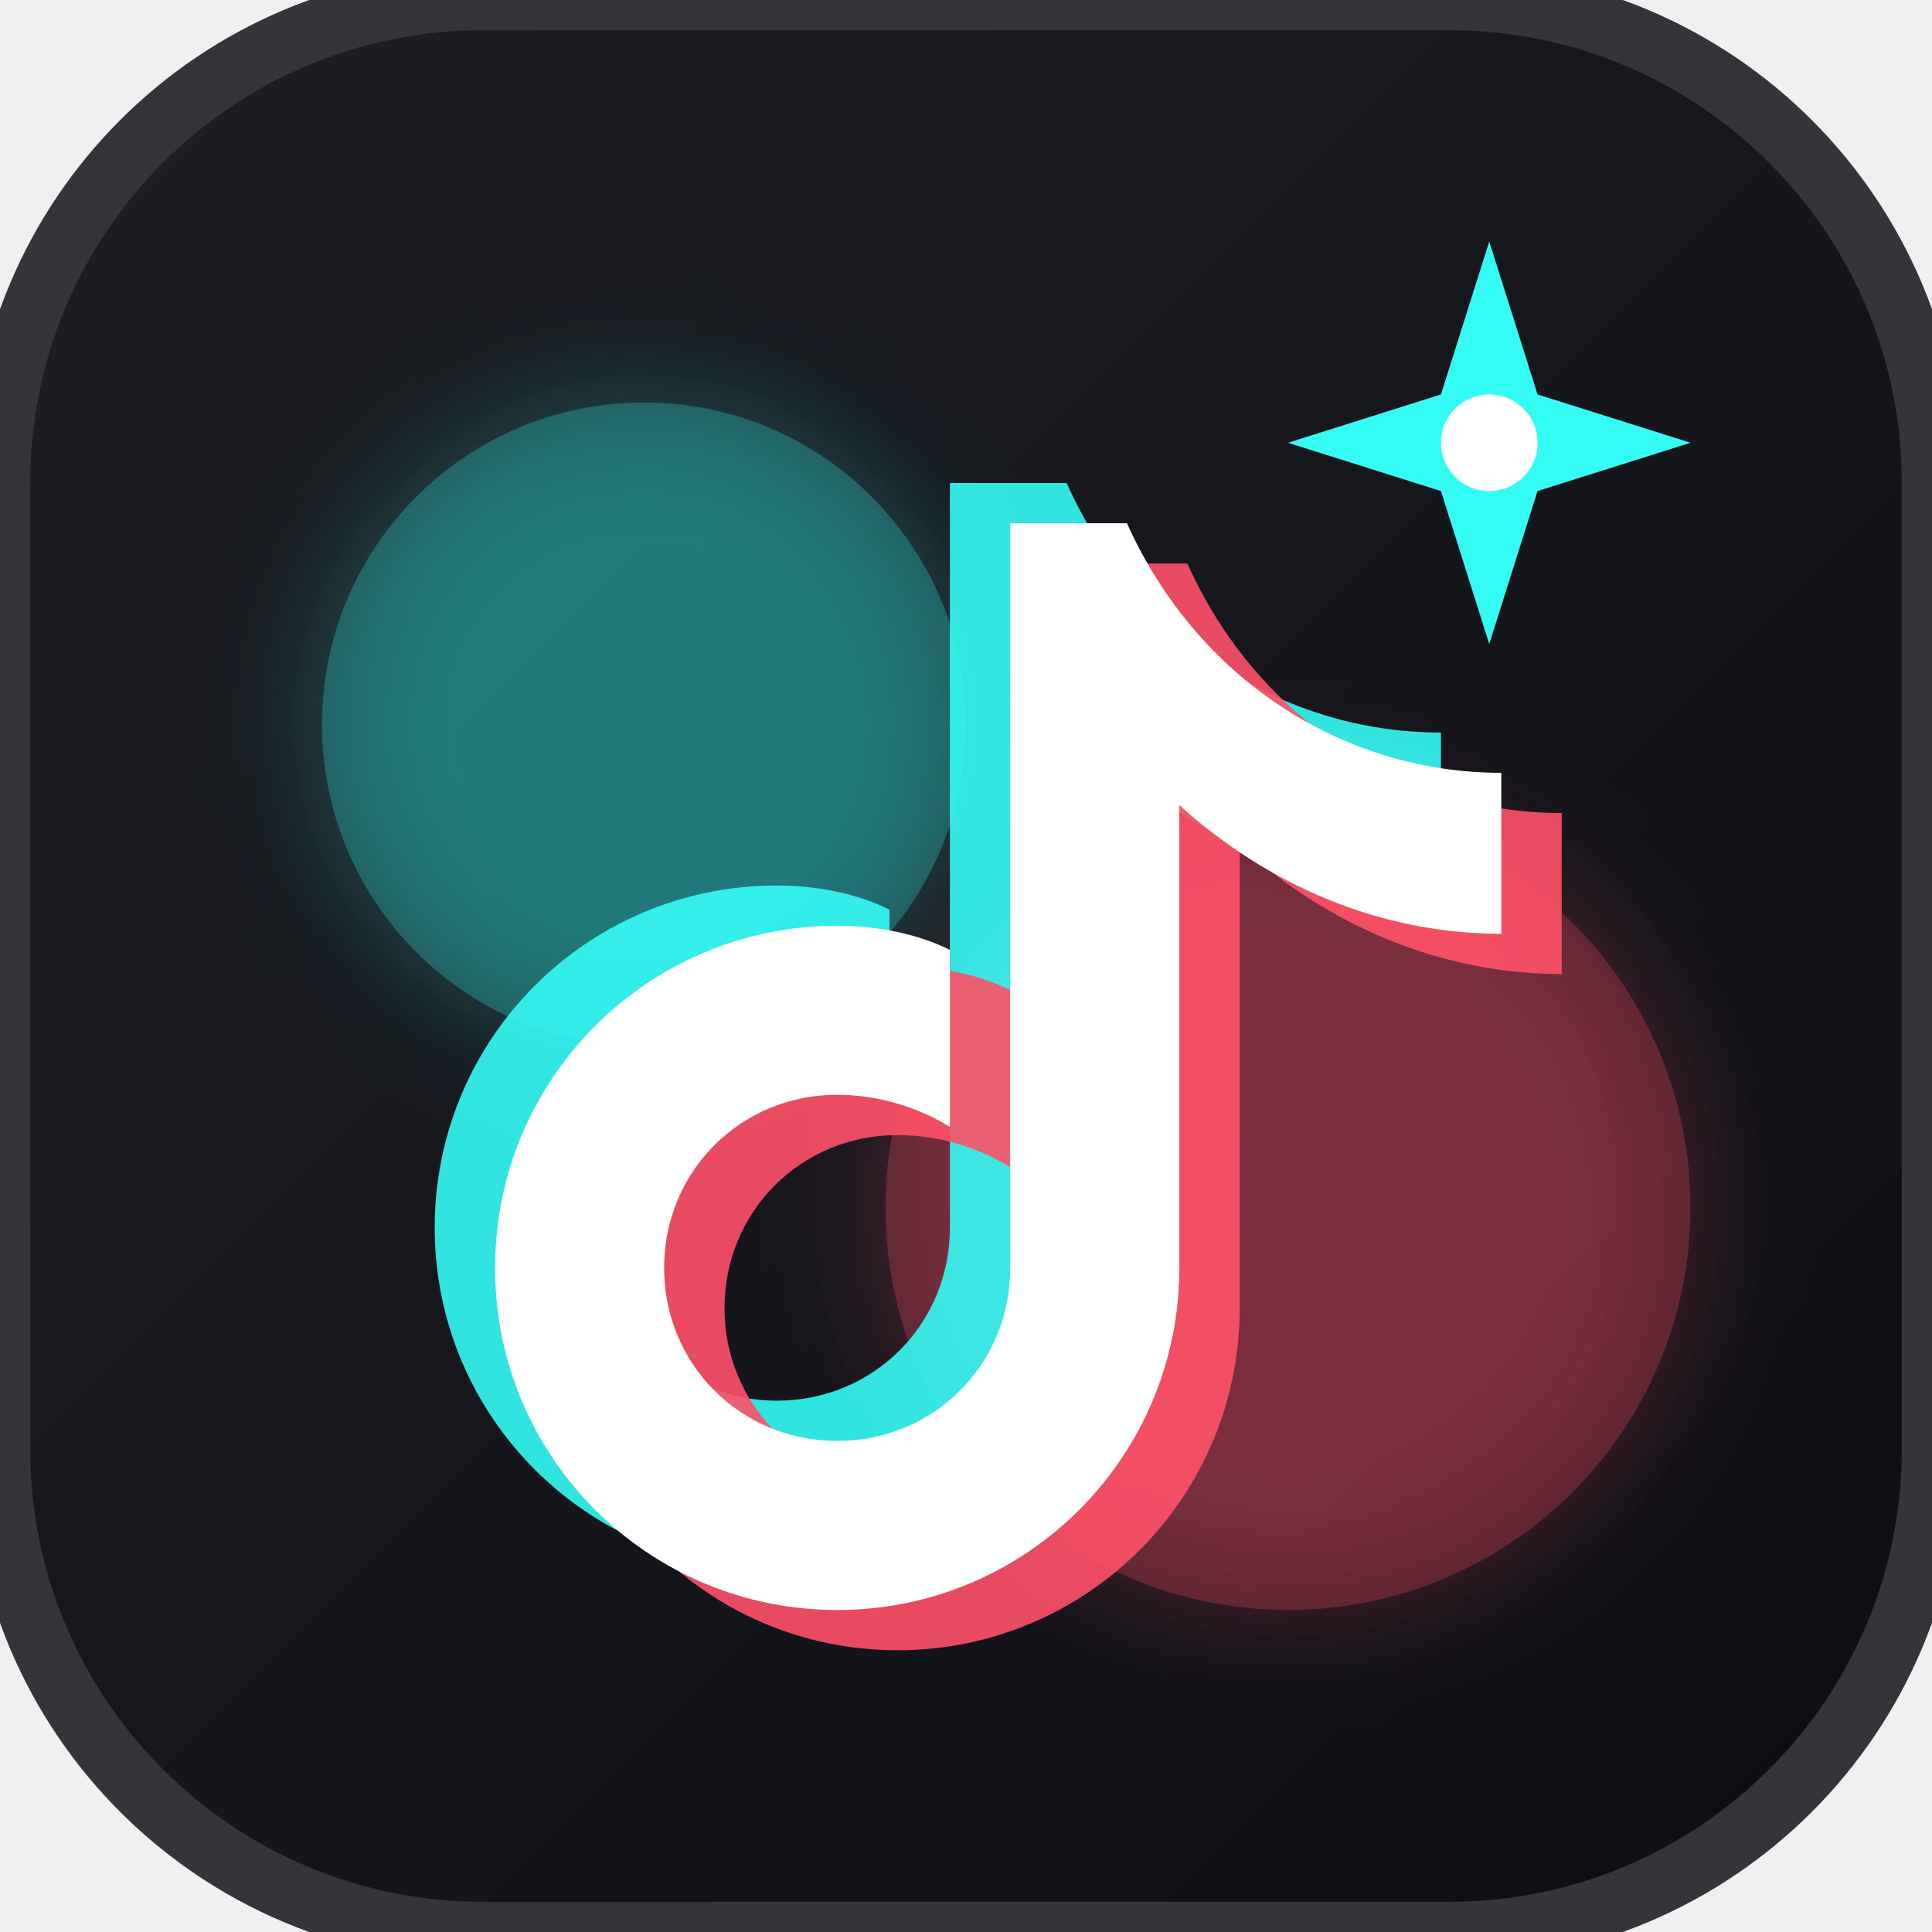
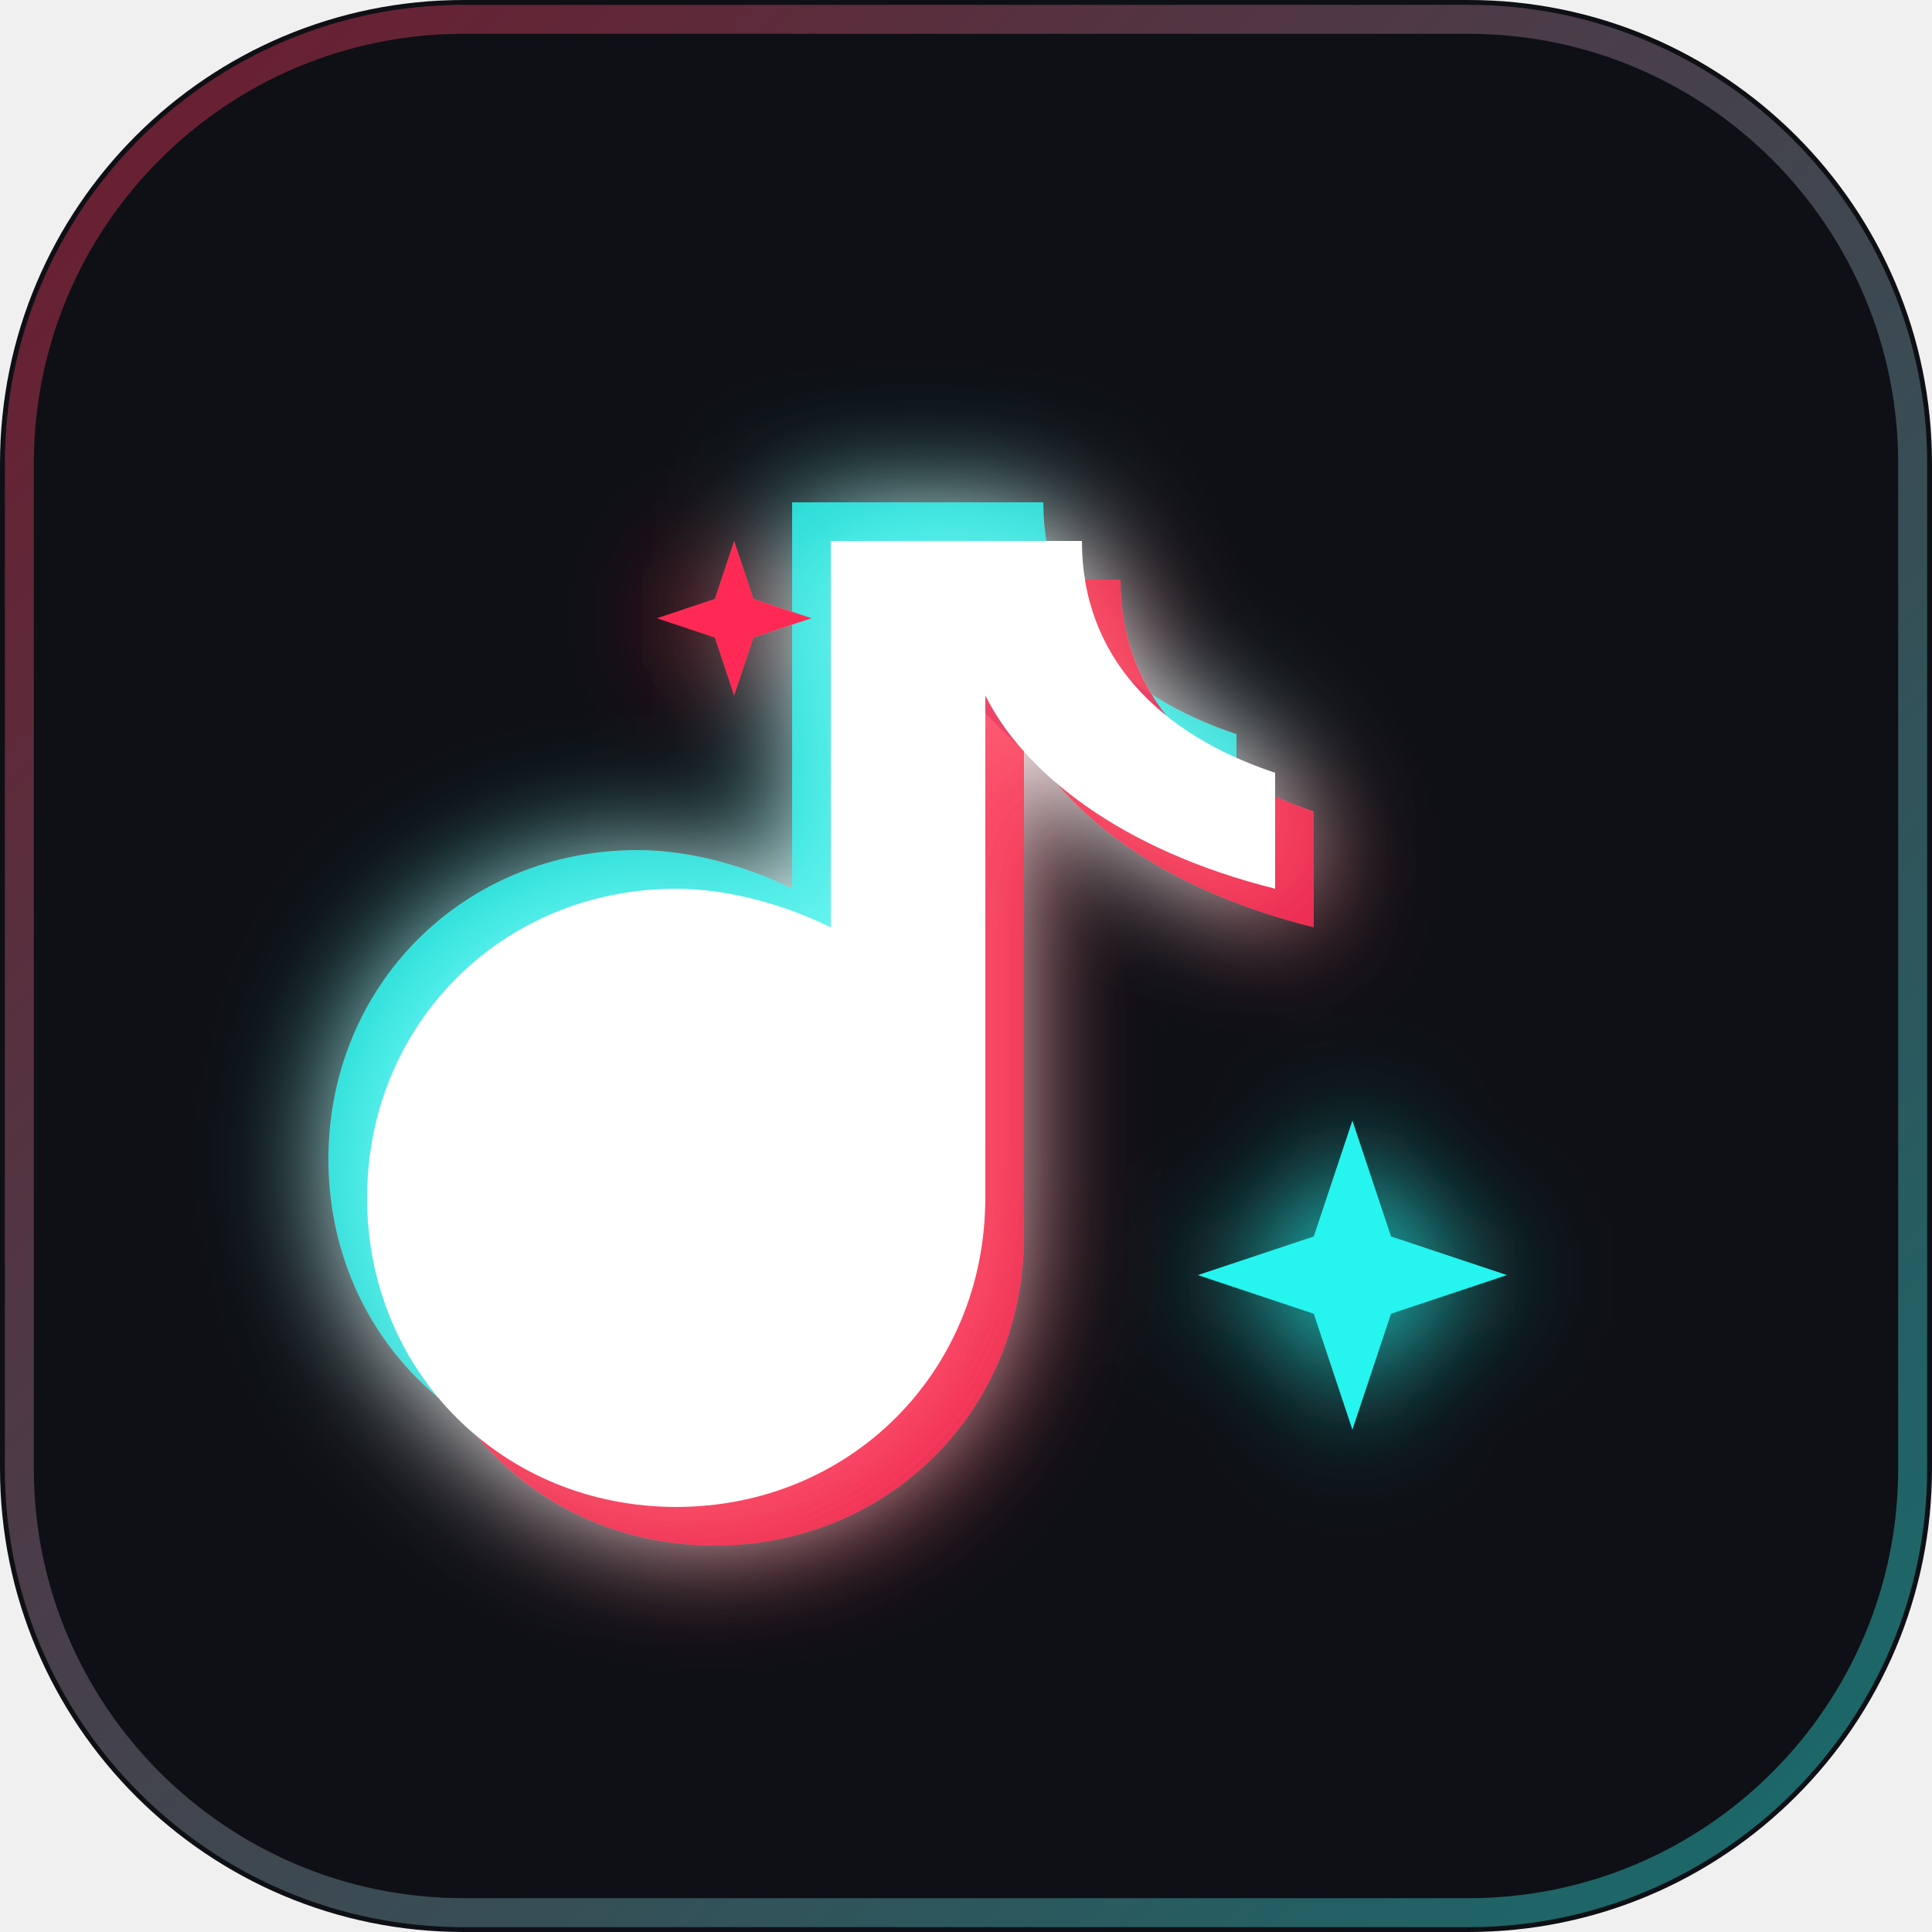
- <svg xmlns="http://www.w3.org/2000/svg" viewBox="0 0 48 48" fill="none">
+ <svg xmlns="http://www.w3.org/2000/svg" viewBox="0 0 100 100" width="100" height="100" fill="none">
  <defs>
-     <linearGradient id="bg-grad-logo" x1="0" y1="0" x2="48" y2="48" gradientUnits="userSpaceOnUse">
-       <stop offset="0%" stop-color="#1e1f25" />
-       <stop offset="100%" stop-color="#0c0e13" />
+     <linearGradient id="tkGrad" x1="0%" y1="0%" x2="100%" y2="100%">
+       <stop offset="0%" stop-color="#FE2C55" />
+       <stop offset="100%" stop-color="#25F4EE" />
    </linearGradient>
-     <filter id="cyber-glow-logo" x="-20%" y="-20%" width="140%" height="140%">
-       <feGaussianBlur stdDeviation="1.5" result="blur" />
-       <feComposite in="SourceGraphic" in2="blur" operator="over" />
+     <filter id="neonGlow" x="-20%" y="-20%" width="140%" height="140%">
+       <feGaussianBlur stdDeviation="3" result="blur" />
+       <feMerge>
+         <feMergeNode in="blur" />
+         <feMergeNode in="SourceGraphic" />
+       </feMerge>
    </filter>
  </defs>
-   <rect width="48" height="48" rx="12" fill="url(#bg-grad-logo)" stroke="#33353a" stroke-width="1.5" />
-   <circle cx="16" cy="18" r="8" fill="#35fbf5" fill-opacity="0.25" filter="url(#cyber-glow-logo)" />
-   <circle cx="32" cy="30" r="10" fill="#ff5168" fill-opacity="0.25" filter="url(#cyber-glow-logo)" />
-   <path d="M26.5 12C28.2 15.8 31.8 18.2 35.8 18.2V22.2C32.8 22.2 30 21 27.8 19V30.5C27.8 35.2 24 39 19.3 39C14.6 39 10.8 35.2 10.8 30.5C10.8 25.8 14.6 22 19.3 22C20.3 22 21.3 22.2 22.1 22.6V27C21.3 26.5 20.3 26.2 19.3 26.2C16.9 26.2 15 28.1 15 30.5C15 32.9 16.9 34.8 19.3 34.8C21.7 34.8 23.6 32.9 23.6 30.5V12H26.5Z" fill="#35fbf5" opacity="0.9" />
-   <path d="M29.5 14C31.2 17.8 34.8 20.2 38.8 20.2V24.2C35.8 24.2 33 23 30.8 21V32.5C30.8 37.2 27 41 22.3 41C17.6 41 13.8 37.2 13.8 32.5C13.8 27.8 17.6 24 22.3 24C23.3 24 24.3 24.2 25.1 24.6V29C24.3 28.5 23.3 28.2 22.3 28.2C19.9 28.2 18 30.1 18 32.5C18 34.9 19.9 36.8 22.3 36.8C24.7 36.8 26.6 34.9 26.6 32.5V14H29.5Z" fill="#ff5168" opacity="0.9" />
-   <path d="M28 13C29.7 16.8 33.3 19.2 37.3 19.2V23.2C34.3 23.2 31.5 22 29.3 20V31.5C29.3 36.2 25.5 40 20.8 40C16.1 40 12.3 36.2 12.3 31.5C12.3 26.8 16.1 23 20.8 23C21.8 23 22.8 23.2 23.6 23.6V28C22.8 27.5 21.8 27.2 20.8 27.2C18.4 27.2 16.5 29.1 16.5 31.5C16.5 33.9 18.4 35.8 20.8 35.8C23.2 35.8 25.1 33.9 25.1 31.5V13H28Z" fill="#ffffff" />
-   <path d="M37 6L38.2 9.8L42 11L38.2 12.2L37 16L35.8 12.2L32 11L35.8 9.8L37 6Z" fill="#35fbf5" />
-   <circle cx="37" cy="11" r="1.2" fill="#ffffff" />
+   <rect width="100" height="100" rx="24" fill="#0E1015" />
+   <rect width="98" height="98" x="1" y="1" rx="23" stroke="url(#tkGrad)" stroke-width="1.5" stroke-opacity="0.4" />
+   <g transform="translate(18, 16)" filter="url(#neonGlow)">
+     <path d="M38 12 C38 18 42 22 48 24 L48 30 C40 28 35 24 33 20 L33 46 C33 55 26 62 17 62 C8 62 1 55 1 46 C1 37 8 30 17 30 C20 30 23 31 25 32 L25 12 Z" fill="#25F4EE" opacity="0.85" transform="translate(-2, -2)" />
+     <path d="M38 12 C38 18 42 22 48 24 L48 30 C40 28 35 24 33 20 L33 46 C33 55 26 62 17 62 C8 62 1 55 1 46 C1 37 8 30 17 30 C20 30 23 31 25 32 L25 12 Z" fill="#FE2C55" opacity="0.9" transform="translate(2, 2)" />
+     <path d="M38 12 C38 18 42 22 48 24 L48 30 C40 28 35 24 33 20 L33 46 C33 55 26 62 17 62 C8 62 1 55 1 46 C1 37 8 30 17 30 C20 30 23 31 25 32 L25 12 Z" fill="#FFFFFF" />
+     <polygon points="52,42 54,48 60,50 54,52 52,58 50,52 44,50 50,48" fill="#25F4EE" />
+     <polygon points="20,12 21,15 24,16 21,17 20,20 19,17 16,16 19,15" fill="#FE2C55" />
+   </g>
</svg>
